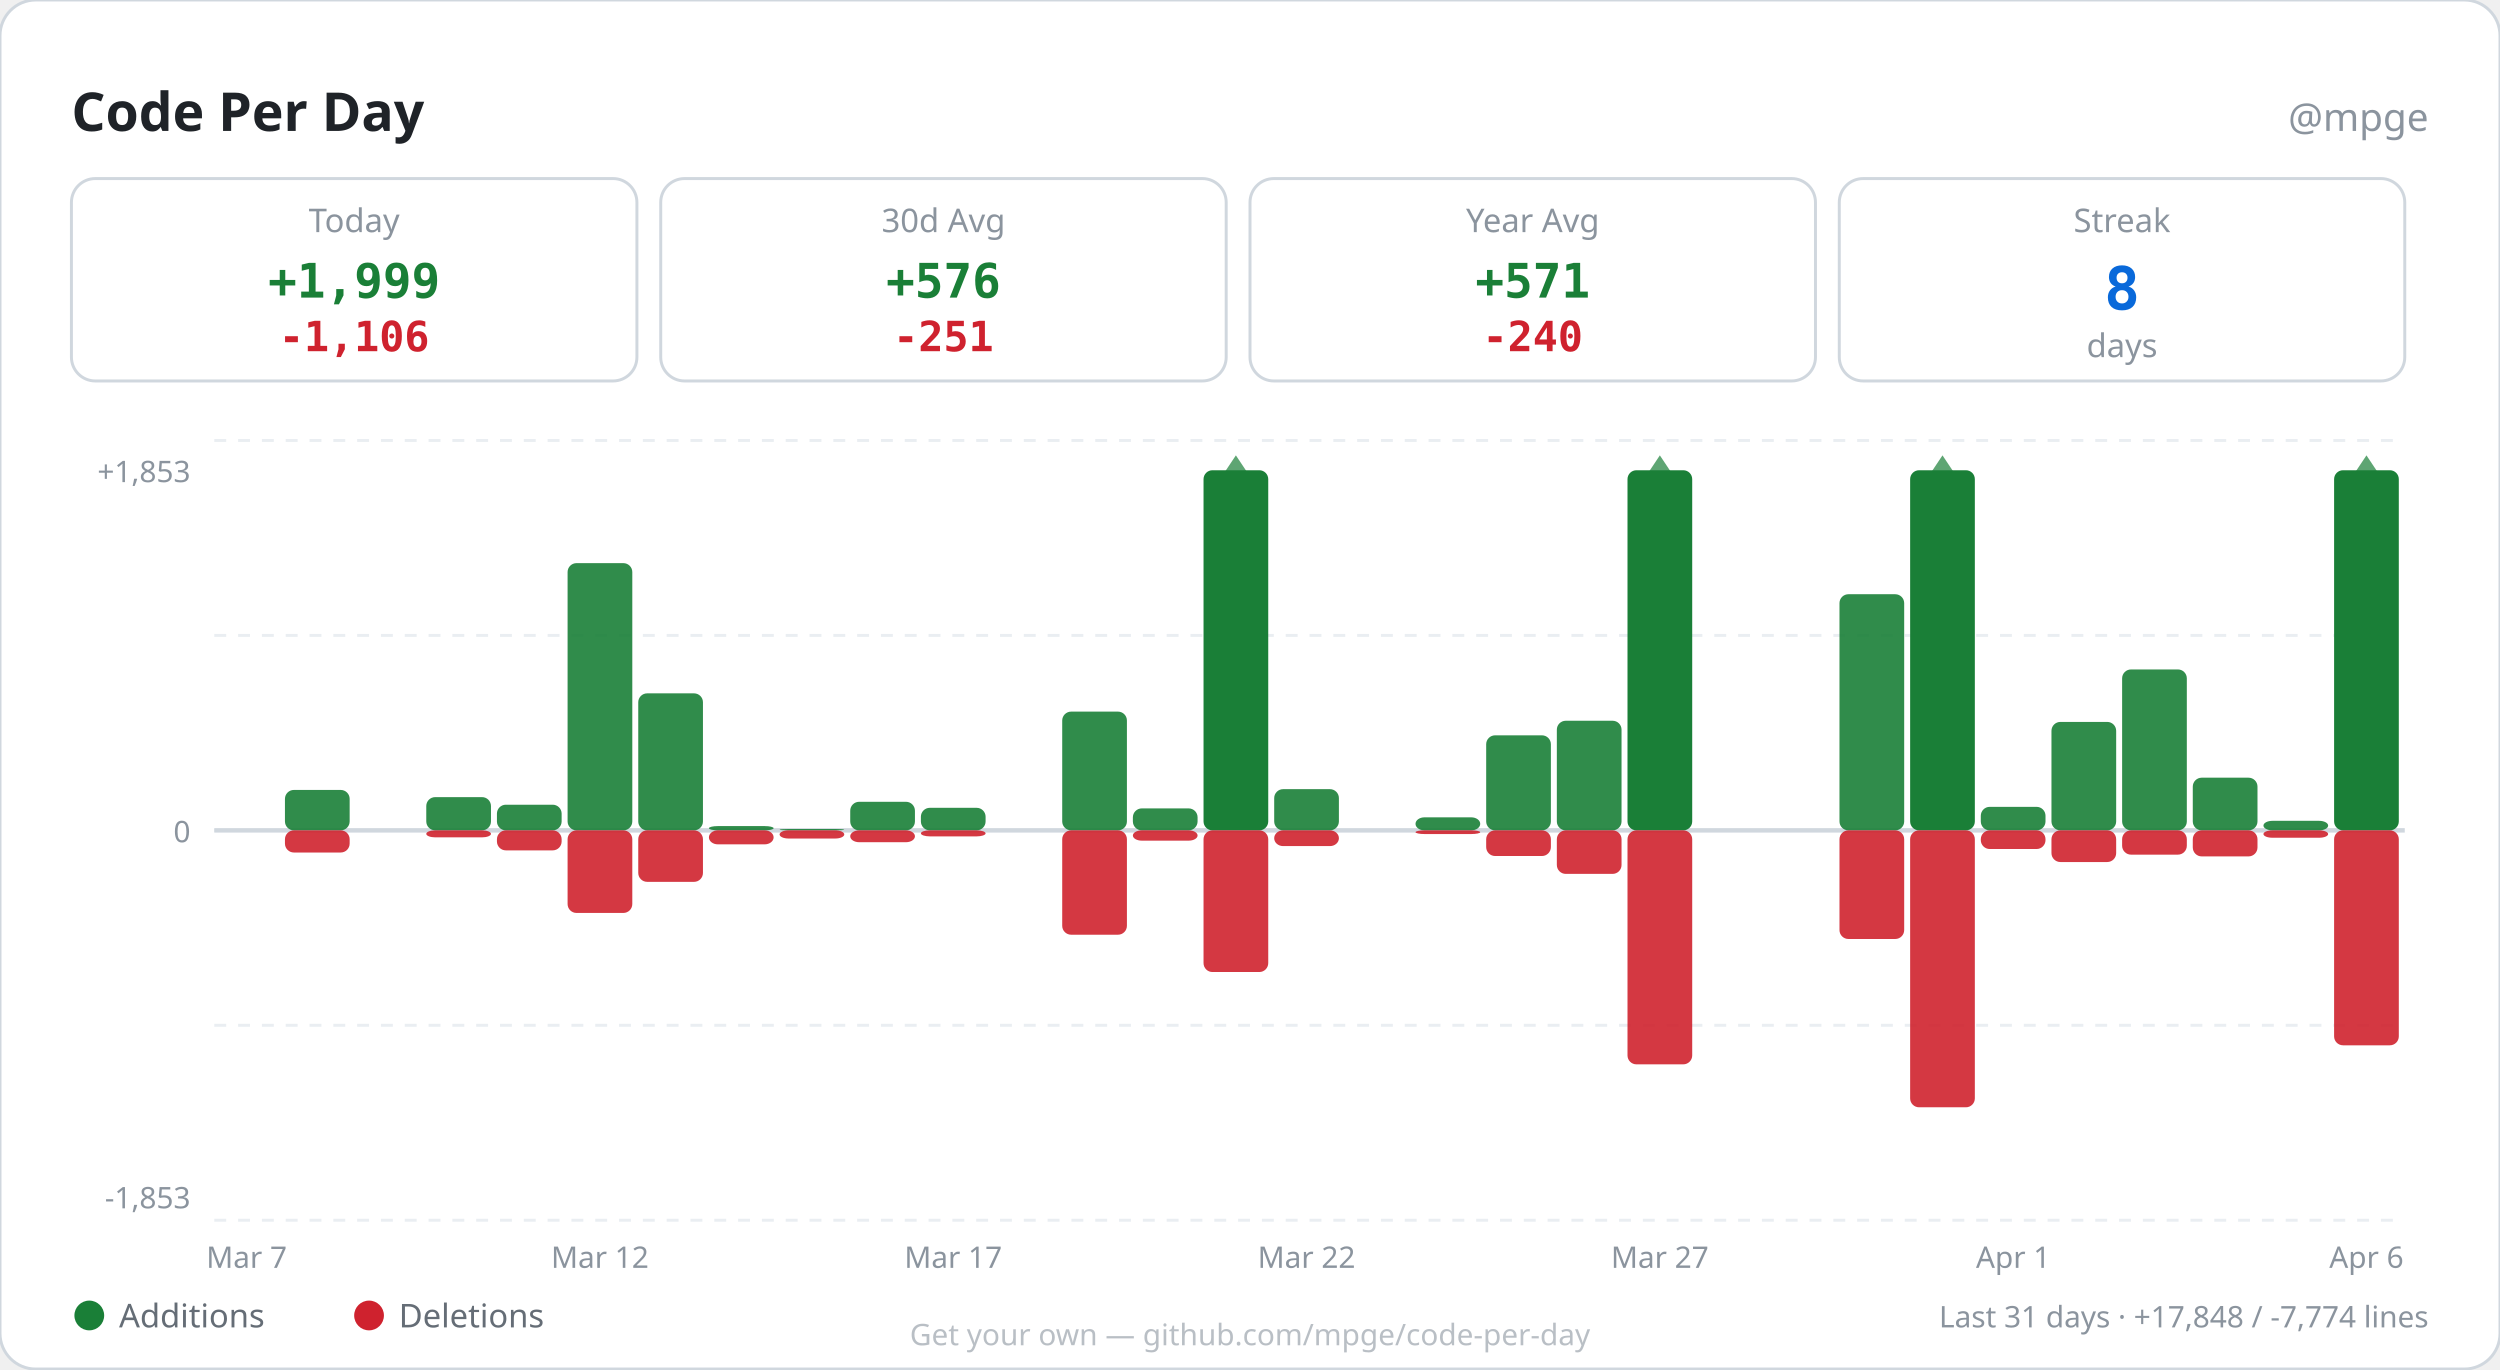
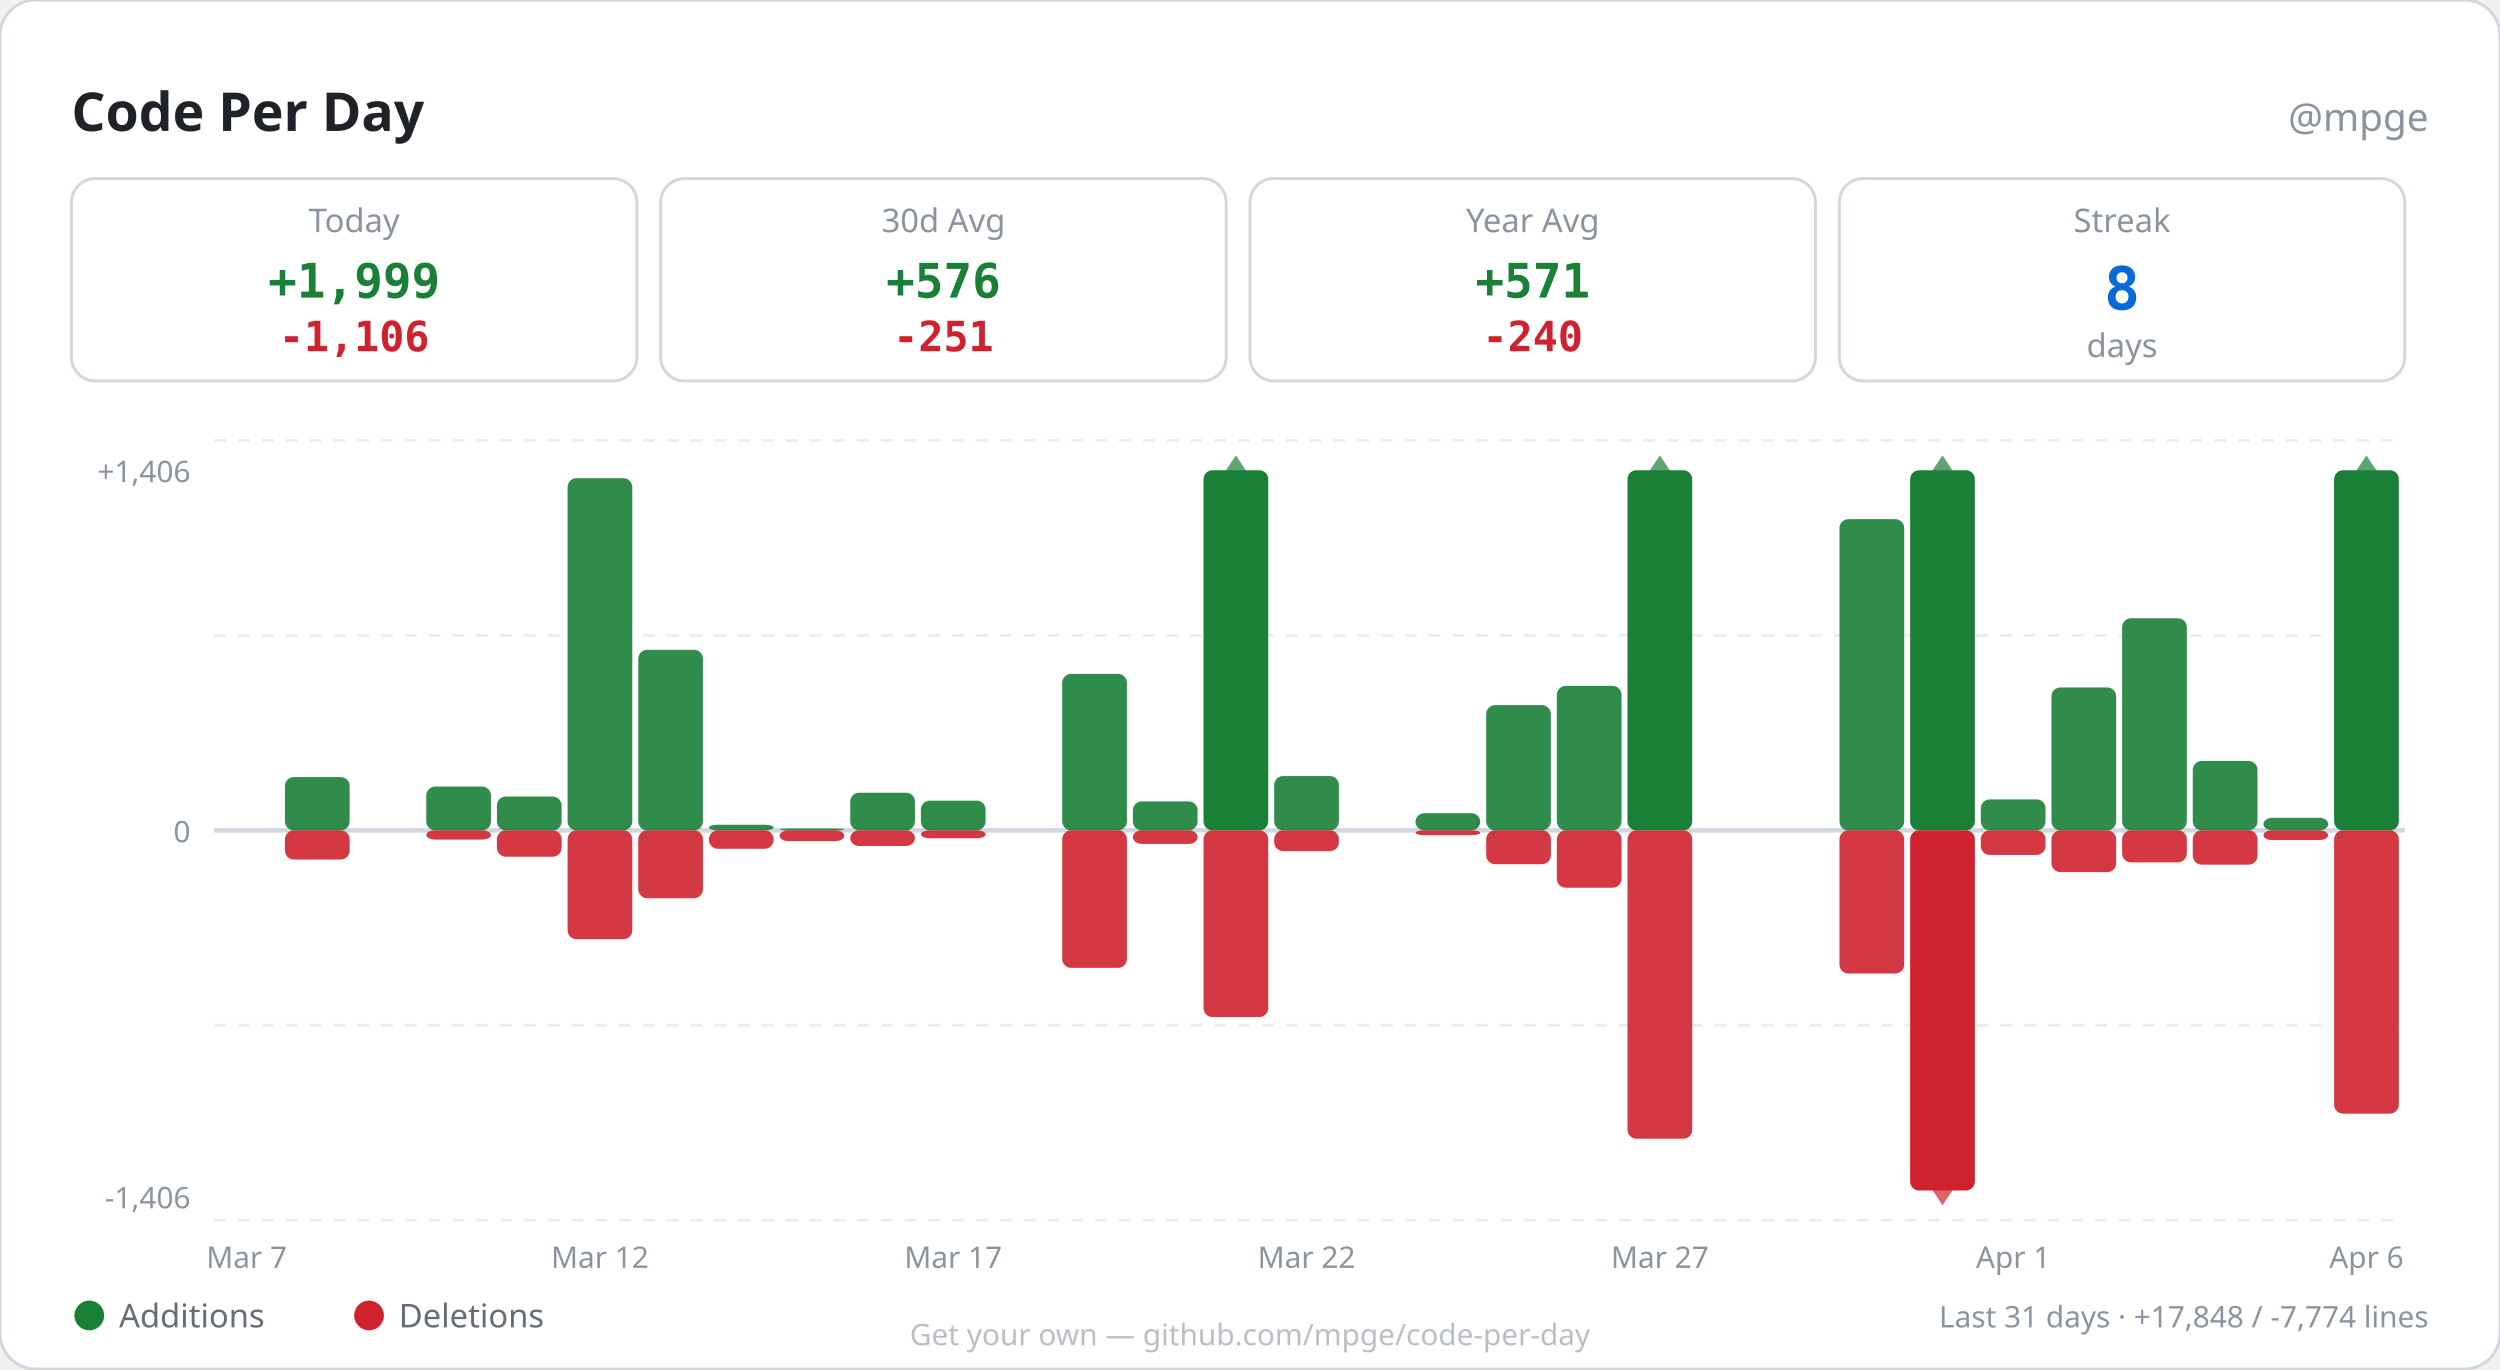
<svg xmlns="http://www.w3.org/2000/svg" width="840" height="460" viewBox="0 0 840 460">
  <style>
      @keyframes fadeInUp {
        from { opacity: 0; transform: translateY(12px); }
        to   { opacity: 1; transform: translateY(0); }
      }
      @keyframes growBar {
        from { transform: scaleY(0); }
        to   { transform: scaleY(1); }
      }
      .cpd-header  { animation: fadeInUp 0.5s ease both; }
      .cpd-stats   { animation: fadeInUp 0.5s ease 0.15s both; }
      .cpd-chart   { animation: fadeInUp 0.5s ease 0.3s both; }
      .cpd-legend  { animation: fadeInUp 0.5s ease 0.45s both; }
    </style>
  <rect width="840" height="460" rx="12" fill="#ffffff" stroke="#d0d7de" stroke-width="1" />
  <g class="cpd-header">
    <a href="https://github.com/mpge/code-per-day" target="_blank">
      <text x="24" y="44" fill="#1f2328" font-size="18" font-family="'Segoe UI', sans-serif" font-weight="700">Code Per Day</text>
    </a>
    <text x="816" y="44" fill="#8b949e" font-size="13" font-family="'Segoe UI', sans-serif" text-anchor="end" font-weight="500">@mpge</text>
  </g>
  <g class="cpd-stats">
    <rect x="24" y="60" width="190" height="68" rx="8" fill="#ffffff" stroke="#d0d7de" stroke-width="1" />
    <text x="119" y="78" fill="#8b949e" font-size="11" font-family="'Segoe UI', sans-serif" text-anchor="middle" font-weight="500">Today</text>
    <text x="119" y="100" fill="#1a7f37" font-size="16" font-family="'Segoe UI Mono', 'Cascadia Code', monospace" text-anchor="middle" font-weight="700">+1,999</text>
    <text x="119" y="118" fill="#cf222e" font-size="14" font-family="'Segoe UI Mono', 'Cascadia Code', monospace" text-anchor="middle" font-weight="600">-1,106</text>
    <rect x="222" y="60" width="190" height="68" rx="8" fill="#ffffff" stroke="#d0d7de" stroke-width="1" />
    <text x="317" y="78" fill="#8b949e" font-size="11" font-family="'Segoe UI', sans-serif" text-anchor="middle" font-weight="500">30d Avg</text>
    <text x="317" y="100" fill="#1a7f37" font-size="16" font-family="'Segoe UI Mono', 'Cascadia Code', monospace" text-anchor="middle" font-weight="700">+576</text>
    <text x="317" y="118" fill="#cf222e" font-size="14" font-family="'Segoe UI Mono', 'Cascadia Code', monospace" text-anchor="middle" font-weight="600">-251</text>
    <rect x="420" y="60" width="190" height="68" rx="8" fill="#ffffff" stroke="#d0d7de" stroke-width="1" />
    <text x="515" y="78" fill="#8b949e" font-size="11" font-family="'Segoe UI', sans-serif" text-anchor="middle" font-weight="500">Year Avg</text>
    <text x="515" y="100" fill="#1a7f37" font-size="16" font-family="'Segoe UI Mono', 'Cascadia Code', monospace" text-anchor="middle" font-weight="700">+571</text>
    <text x="515" y="118" fill="#cf222e" font-size="14" font-family="'Segoe UI Mono', 'Cascadia Code', monospace" text-anchor="middle" font-weight="600">-240</text>
    <rect x="618" y="60" width="190" height="68" rx="8" fill="#ffffff" stroke="#d0d7de" stroke-width="1" />
    <text x="713" y="78" fill="#8b949e" font-size="11" font-family="'Segoe UI', sans-serif" text-anchor="middle" font-weight="500">Streak</text>
    <text x="713" y="104" fill="#0969da" font-size="20" font-family="'Segoe UI Mono', 'Cascadia Code', monospace" text-anchor="middle" font-weight="700">8</text>
    <text x="713" y="120" fill="#8b949e" font-size="11" font-family="'Segoe UI', sans-serif" text-anchor="middle">days</text>
  </g>
  <g class="cpd-chart">
    <line x1="72" y1="148" x2="808" y2="148" stroke="#eaeef2" stroke-width="1" stroke-dasharray="4,4" />
    <line x1="72" y1="213.5" x2="808" y2="213.5" stroke="#eaeef2" stroke-width="1" stroke-dasharray="4,4" />
    <line x1="72" y1="279" x2="808" y2="279" stroke="#eaeef2" stroke-width="1" stroke-dasharray="4,4" />
    <line x1="72" y1="344.5" x2="808" y2="344.5" stroke="#eaeef2" stroke-width="1" stroke-dasharray="4,4" />
    <line x1="72" y1="410" x2="808" y2="410" stroke="#eaeef2" stroke-width="1" stroke-dasharray="4,4" />
    <line x1="72" y1="279" x2="808" y2="279" stroke="#d0d7de" stroke-width="1.5" />
-     <text x="64" y="162" fill="#8b949e" font-size="10" font-family="'Segoe UI', sans-serif" text-anchor="end">+1,853</text>
-     <text x="64" y="406" fill="#8b949e" font-size="10" font-family="'Segoe UI', sans-serif" text-anchor="end">-1,853</text>
+     <text x="64" y="162" fill="#8b949e" font-size="10" font-family="'Segoe UI', sans-serif" text-anchor="end">+1,406</text>
+     <text x="64" y="406" fill="#8b949e" font-size="10" font-family="'Segoe UI', sans-serif" text-anchor="end">-1,406</text>
    <text x="64" y="283" fill="#8b949e" font-size="10" font-family="'Segoe UI', sans-serif" text-anchor="end">0</text>
-     <rect x="95.742" y="265.418" width="21.742" height="13.582" fill="#1a7f37" rx="3" opacity="0.9" />
-     <rect x="95.742" y="279" width="21.742" height="7.444" fill="#cf222e" rx="3" opacity="0.9" />
-     <rect x="143.226" y="267.834" width="21.742" height="11.166" fill="#1a7f37" rx="3" opacity="0.9" />
-     <rect x="143.226" y="279" width="21.742" height="2.351" fill="#cf222e" rx="3" opacity="0.9" />
-     <rect x="166.968" y="270.38" width="21.742" height="8.62" fill="#1a7f37" rx="3" opacity="0.9" />
-     <rect x="166.968" y="279" width="21.742" height="6.726" fill="#cf222e" rx="3" opacity="0.9" />
-     <rect x="190.71" y="189.213" width="21.742" height="89.787" fill="#1a7f37" rx="3" opacity="0.9" />
-     <rect x="190.71" y="279" width="21.742" height="27.752" fill="#cf222e" rx="3" opacity="0.9" />
-     <rect x="214.452" y="232.964" width="21.742" height="46.036" fill="#1a7f37" rx="3" opacity="0.9" />
-     <rect x="214.452" y="279" width="21.742" height="17.304" fill="#cf222e" rx="3" opacity="0.9" />
-     <rect x="238.194" y="277.563" width="21.742" height="1.437" fill="#1a7f37" rx="3" opacity="0.9" />
-     <rect x="238.194" y="279" width="21.742" height="4.702" fill="#cf222e" rx="3" opacity="0.9" />
-     <rect x="261.935" y="278.543" width="21.742" height="0.457" fill="#1a7f37" rx="3" opacity="0.9" />
-     <rect x="261.935" y="279" width="21.742" height="2.743" fill="#cf222e" rx="3" opacity="0.9" />
-     <rect x="285.677" y="269.401" width="21.742" height="9.599" fill="#1a7f37" rx="3" opacity="0.9" />
-     <rect x="285.677" y="279" width="21.742" height="3.983" fill="#cf222e" rx="3" opacity="0.9" />
-     <rect x="309.419" y="271.425" width="21.742" height="7.575" fill="#1a7f37" rx="3" opacity="0.9" />
-     <rect x="309.419" y="279" width="21.742" height="2.024" fill="#cf222e" rx="3" opacity="0.9" />
-     <rect x="356.903" y="239.102" width="21.742" height="39.898" fill="#1a7f37" rx="3" opacity="0.9" />
-     <rect x="356.903" y="279" width="21.742" height="35.066" fill="#cf222e" rx="3" opacity="0.9" />
-     <rect x="380.645" y="271.621" width="21.742" height="7.379" fill="#1a7f37" rx="3" opacity="0.9" />
-     <rect x="380.645" y="279" width="21.742" height="3.461" fill="#cf222e" rx="3" opacity="0.9" />
+     <rect x="95.742" y="261.1" width="21.742" height="17.9" fill="#1a7f37" rx="3" opacity="0.9" />
+     <rect x="95.742" y="279" width="21.742" height="9.811" fill="#cf222e" rx="3" opacity="0.9" />
+     <rect x="143.226" y="264.284" width="21.742" height="14.716" fill="#1a7f37" rx="3" opacity="0.9" />
+     <rect x="143.226" y="279" width="21.742" height="3.098" fill="#cf222e" rx="3" opacity="0.9" />
+     <rect x="166.968" y="267.64" width="21.742" height="11.36" fill="#1a7f37" rx="3" opacity="0.9" />
+     <rect x="166.968" y="279" width="21.742" height="8.864" fill="#cf222e" rx="3" opacity="0.9" />
+     <rect x="190.71" y="160.668" width="21.742" height="118.332" fill="#1a7f37" rx="3" opacity="0.9" />
+     <rect x="190.71" y="279" width="21.742" height="36.575" fill="#cf222e" rx="3" opacity="0.9" />
+     <rect x="214.452" y="218.328" width="21.742" height="60.672" fill="#1a7f37" rx="3" opacity="0.9" />
+     <rect x="214.452" y="279" width="21.742" height="22.806" fill="#cf222e" rx="3" opacity="0.9" />
+     <rect x="238.194" y="277.107" width="21.742" height="1.893" fill="#1a7f37" rx="3" opacity="0.9" />
+     <rect x="238.194" y="279" width="21.742" height="6.196" fill="#cf222e" rx="3" opacity="0.9" />
+     <rect x="261.935" y="278.398" width="21.742" height="0.602" fill="#1a7f37" rx="3" opacity="0.9" />
+     <rect x="261.935" y="279" width="21.742" height="3.615" fill="#cf222e" rx="3" opacity="0.9" />
+     <rect x="285.677" y="266.349" width="21.742" height="12.651" fill="#1a7f37" rx="3" opacity="0.9" />
+     <rect x="285.677" y="279" width="21.742" height="5.25" fill="#cf222e" rx="3" opacity="0.9" />
+     <rect x="309.419" y="269.017" width="21.742" height="9.983" fill="#1a7f37" rx="3" opacity="0.9" />
+     <rect x="309.419" y="279" width="21.742" height="2.668" fill="#cf222e" rx="3" opacity="0.9" />
+     <rect x="356.903" y="226.417" width="21.742" height="52.583" fill="#1a7f37" rx="3" opacity="0.9" />
+     <rect x="356.903" y="279" width="21.742" height="46.214" fill="#cf222e" rx="3" opacity="0.9" />
+     <rect x="380.645" y="269.275" width="21.742" height="9.725" fill="#1a7f37" rx="3" opacity="0.9" />
+     <rect x="380.645" y="279" width="21.742" height="4.561" fill="#cf222e" rx="3" opacity="0.9" />
    <rect x="404.387" y="158" width="21.742" height="121" fill="#1a7f37" rx="3" opacity="1" />
    <polygon points="411.258,159 419.258,159 415.258,153" fill="#1a7f37" opacity="0.7" />
-     <rect x="404.387" y="279" width="21.742" height="47.603" fill="#cf222e" rx="3" opacity="0.9" />
-     <rect x="428.129" y="265.157" width="21.742" height="13.843" fill="#1a7f37" rx="3" opacity="0.9" />
-     <rect x="428.129" y="279" width="21.742" height="5.289" fill="#cf222e" rx="3" opacity="0.9" />
-     <rect x="475.613" y="274.625" width="21.742" height="4.375" fill="#1a7f37" rx="3" opacity="0.9" />
-     <rect x="475.613" y="279" width="21.742" height="1.241" fill="#cf222e" rx="3" opacity="0.9" />
-     <rect x="499.355" y="247.069" width="21.742" height="31.931" fill="#1a7f37" rx="3" opacity="0.9" />
-     <rect x="499.355" y="279" width="21.742" height="8.62" fill="#cf222e" rx="3" opacity="0.9" />
-     <rect x="523.097" y="242.171" width="21.742" height="36.829" fill="#1a7f37" rx="3" opacity="0.9" />
-     <rect x="523.097" y="279" width="21.742" height="14.627" fill="#cf222e" rx="3" opacity="0.9" />
+     <rect x="404.387" y="279" width="21.742" height="62.738" fill="#cf222e" rx="3" opacity="0.9" />
+     <rect x="428.129" y="260.755" width="21.742" height="18.245" fill="#1a7f37" rx="3" opacity="0.9" />
+     <rect x="428.129" y="279" width="21.742" height="6.971" fill="#cf222e" rx="3" opacity="0.9" />
+     <rect x="475.613" y="273.234" width="21.742" height="5.766" fill="#1a7f37" rx="3" opacity="0.9" />
+     <rect x="475.613" y="279" width="21.742" height="1.635" fill="#cf222e" rx="3" opacity="0.9" />
+     <rect x="499.355" y="236.917" width="21.742" height="42.083" fill="#1a7f37" rx="3" opacity="0.9" />
+     <rect x="499.355" y="279" width="21.742" height="11.36" fill="#cf222e" rx="3" opacity="0.9" />
+     <rect x="523.097" y="230.462" width="21.742" height="48.538" fill="#1a7f37" rx="3" opacity="0.9" />
+     <rect x="523.097" y="279" width="21.742" height="19.277" fill="#cf222e" rx="3" opacity="0.9" />
    <rect x="546.839" y="158" width="21.742" height="121" fill="#1a7f37" rx="3" opacity="1" />
    <polygon points="553.71,159 561.71,159 557.71,153" fill="#1a7f37" opacity="0.7" />
-     <rect x="546.839" y="279" width="21.742" height="78.621" fill="#cf222e" rx="3" opacity="0.9" />
-     <rect x="618.065" y="199.661" width="21.742" height="79.339" fill="#1a7f37" rx="3" opacity="0.9" />
-     <rect x="618.065" y="279" width="21.742" height="36.502" fill="#cf222e" rx="3" opacity="0.9" />
+     <rect x="546.839" y="279" width="21.742" height="103.616" fill="#cf222e" rx="3" opacity="0.9" />
+     <rect x="618.065" y="174.437" width="21.742" height="104.563" fill="#1a7f37" rx="3" opacity="0.9" />
+     <rect x="618.065" y="279" width="21.742" height="48.107" fill="#cf222e" rx="3" opacity="0.9" />
    <rect x="641.806" y="158" width="21.742" height="121" fill="#1a7f37" rx="3" opacity="1" />
    <polygon points="648.677,159 656.677,159 652.677,153" fill="#1a7f37" opacity="0.7" />
-     <rect x="641.806" y="279" width="21.742" height="93.052" fill="#cf222e" rx="3" opacity="0.9" />
-     <rect x="665.548" y="271.099" width="21.742" height="7.901" fill="#1a7f37" rx="3" opacity="0.9" />
-     <rect x="665.548" y="279" width="21.742" height="6.269" fill="#cf222e" rx="3" opacity="0.9" />
-     <rect x="689.29" y="242.563" width="21.742" height="36.437" fill="#1a7f37" rx="3" opacity="0.9" />
-     <rect x="689.29" y="279" width="21.742" height="10.644" fill="#cf222e" rx="3" opacity="0.9" />
-     <rect x="713.032" y="224.932" width="21.742" height="54.068" fill="#1a7f37" rx="3" opacity="0.9" />
-     <rect x="713.032" y="279" width="21.742" height="8.162" fill="#cf222e" rx="3" opacity="0.9" />
-     <rect x="736.774" y="261.304" width="21.742" height="17.696" fill="#1a7f37" rx="3" opacity="0.9" />
-     <rect x="736.774" y="279" width="21.742" height="8.75" fill="#cf222e" rx="3" opacity="0.9" />
-     <rect x="760.516" y="275.8" width="21.742" height="3.2" fill="#1a7f37" rx="3" opacity="0.9" />
-     <rect x="760.516" y="279" width="21.742" height="2.481" fill="#cf222e" rx="3" opacity="0.9" />
+     <rect x="641.806" y="279" width="21.742" height="121" fill="#cf222e" rx="3" opacity="1" />
+     <polygon points="648.677,399 656.677,399 652.677,405" fill="#cf222e" opacity="0.7" />
+     <rect x="665.548" y="268.587" width="21.742" height="10.413" fill="#1a7f37" rx="3" opacity="0.9" />
+     <rect x="665.548" y="279" width="21.742" height="8.262" fill="#cf222e" rx="3" opacity="0.9" />
+     <rect x="689.29" y="230.979" width="21.742" height="48.021" fill="#1a7f37" rx="3" opacity="0.9" />
+     <rect x="689.29" y="279" width="21.742" height="14.028" fill="#cf222e" rx="3" opacity="0.9" />
+     <rect x="713.032" y="207.743" width="21.742" height="71.257" fill="#1a7f37" rx="3" opacity="0.9" />
+     <rect x="713.032" y="279" width="21.742" height="10.757" fill="#cf222e" rx="3" opacity="0.9" />
+     <rect x="736.774" y="255.678" width="21.742" height="23.322" fill="#1a7f37" rx="3" opacity="0.9" />
+     <rect x="736.774" y="279" width="21.742" height="11.532" fill="#cf222e" rx="3" opacity="0.9" />
+     <rect x="760.516" y="274.783" width="21.742" height="4.217" fill="#1a7f37" rx="3" opacity="0.9" />
+     <rect x="760.516" y="279" width="21.742" height="3.27" fill="#cf222e" rx="3" opacity="0.9" />
    <rect x="784.258" y="158" width="21.742" height="121" fill="#1a7f37" rx="3" opacity="1" />
    <polygon points="791.129,159 799.129,159 795.129,153" fill="#1a7f37" opacity="0.7" />
-     <rect x="784.258" y="279" width="21.742" height="72.221" fill="#cf222e" rx="3" opacity="0.9" />
+     <rect x="784.258" y="279" width="21.742" height="95.182" fill="#cf222e" rx="3" opacity="0.9" />
    <text x="82.871" y="426" fill="#8b949e" font-size="10" font-family="'Segoe UI', sans-serif" text-anchor="middle">Mar 7</text>
    <text x="201.581" y="426" fill="#8b949e" font-size="10" font-family="'Segoe UI', sans-serif" text-anchor="middle">Mar 12</text>
    <text x="320.29" y="426" fill="#8b949e" font-size="10" font-family="'Segoe UI', sans-serif" text-anchor="middle">Mar 17</text>
    <text x="439" y="426" fill="#8b949e" font-size="10" font-family="'Segoe UI', sans-serif" text-anchor="middle">Mar 22</text>
    <text x="557.71" y="426" fill="#8b949e" font-size="10" font-family="'Segoe UI', sans-serif" text-anchor="middle">Mar 27</text>
    <text x="676.419" y="426" fill="#8b949e" font-size="10" font-family="'Segoe UI', sans-serif" text-anchor="middle">Apr 1</text>
    <text x="795.129" y="426" fill="#8b949e" font-size="10" font-family="'Segoe UI', sans-serif" text-anchor="middle">Apr 6</text>
  </g>
  <g class="cpd-legend">
    <circle cx="30" cy="442" r="5" fill="#1a7f37" />
    <text x="40" y="446" fill="#656d76" font-size="11" font-family="'Segoe UI', sans-serif">Additions</text>
    <circle cx="124" cy="442" r="5" fill="#cf222e" />
    <text x="134" y="446" fill="#656d76" font-size="11" font-family="'Segoe UI', sans-serif">Deletions</text>
    <text x="816" y="446" fill="#8b949e" font-size="10" font-family="'Segoe UI', sans-serif" text-anchor="end">Last 31 days · +17,848 / -7,774 lines</text>
  </g>
  <a href="https://github.com/mpge/code-per-day" target="_blank">
    <text x="420" y="452" fill="#8b949e" font-size="10" font-family="'Segoe UI', sans-serif" text-anchor="middle" opacity="0.6">Get your own — github.com/mpge/code-per-day</text>
  </a>
</svg>
